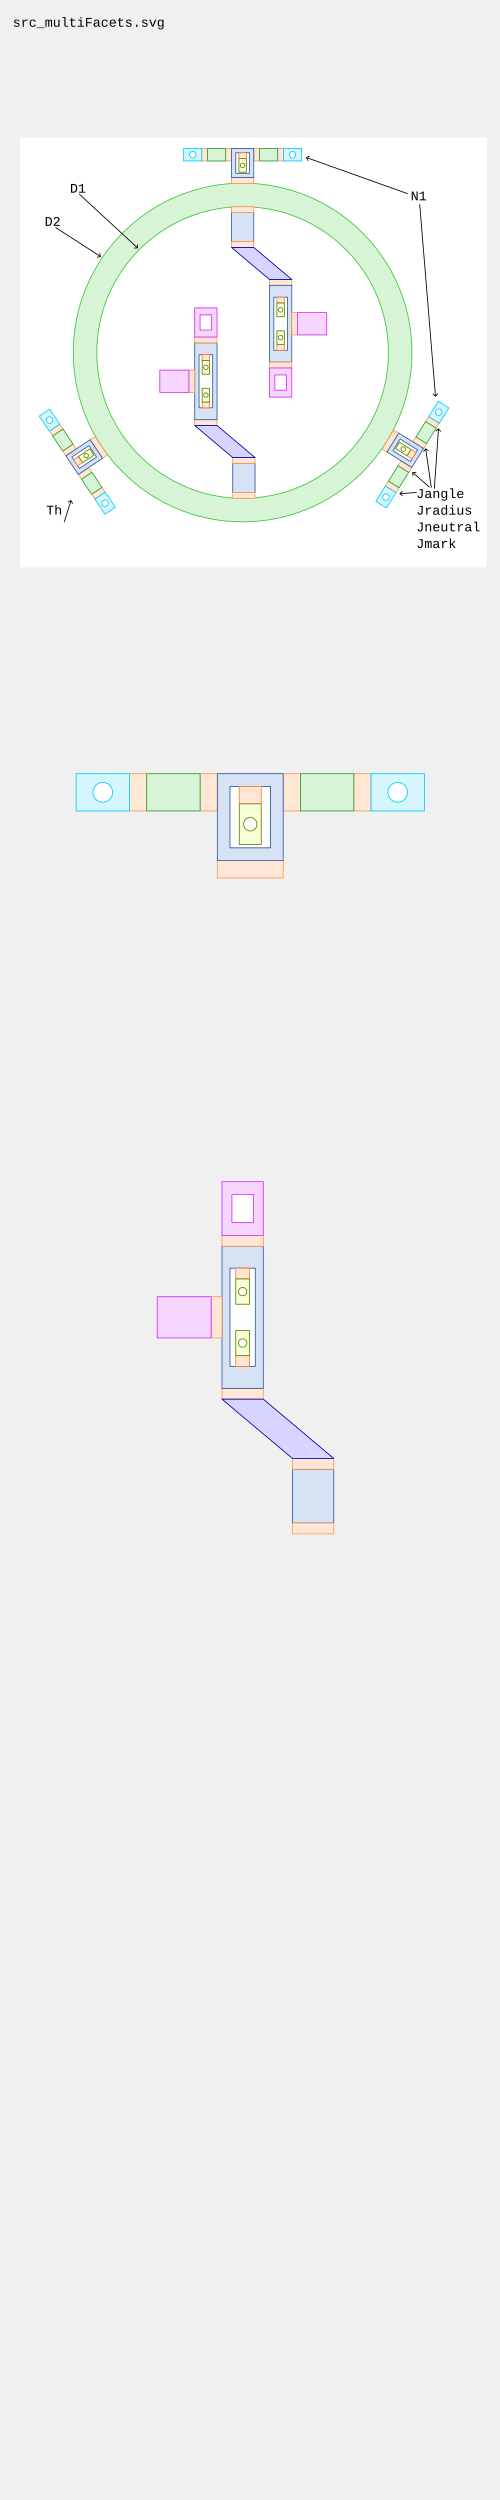
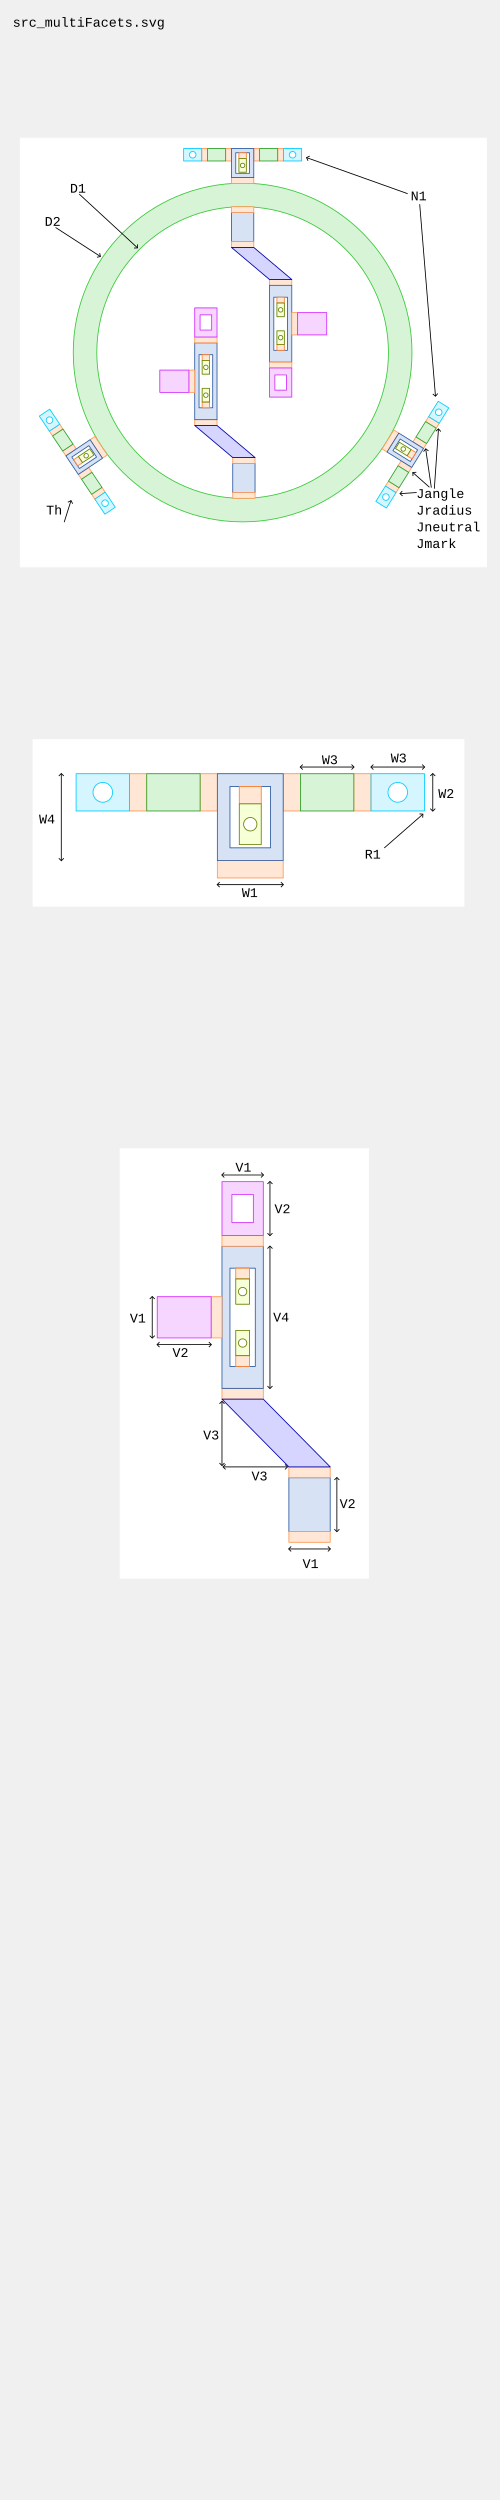
<svg xmlns="http://www.w3.org/2000/svg" width="600" height="3000" viewBox="0 0 158.75 793.75" version="1.1" id="svg1">
  <defs id="defs1">
+     <rect x="345.93" y="1565.921" width="49.054" height="37.269" id="rect36" />
+     <rect x="104.511" y="1892.005" width="64.869" height="56.76" id="rect35" />
+     <rect x="127.936" y="1849.66" width="70.274" height="51.354" id="rect34" />
+     <rect x="345.687" y="1908.222" width="86.772" height="62.166" id="rect33" />
+     <rect x="98.204" y="1127.995" width="100.006" height="73.878" id="rect24" />
+     <rect x="484.405" y="1210.883" width="67.88" height="50.453" id="rect23" />
+     <rect x="392.549" y="1219.893" width="54.984" height="45.048" id="rect22" />
+     <rect x="392.548" y="1120.788" width="72.494" height="63.968" id="rect21" />
+     <rect x="265.864" y="1165.836" width="104.428" height="67.572" id="rect20" />
+     <rect x="457.685" y="1054.117" width="58.29" height="61.265" id="rect19" />
    <rect x="156.316" y="653.643" width="63.067" height="42.795" id="rect13" />
    <rect x="499.579" y="583.368" width="87.393" height="100.907" id="rect9" />
    <rect x="492.822" y="226.14" width="39.192" height="49.553" id="rect7" />
    <rect x="44.597" y="258.124" width="41.444" height="41.894" id="rect6" />
    <marker style="overflow:visible" id="ArrowWide" refX="0" refY="0" orient="auto-start-reverse" markerWidth="1" markerHeight="1" viewBox="0 0 1 1" preserveAspectRatio="xMidYMid">
      <path style="fill:none;stroke:context-stroke;stroke-width:1;stroke-linecap:butt" d="M 3,-3 0,0 3,3" transform="rotate(180,0.125,0)" id="path6" />
    </marker>
    <rect x="72.185" y="220.608" width="46.268" height="45.051" id="rect5" />
    <rect x="15.29" y="17.838" width="305.794" height="72.626" id="rect1" />
+     <rect x="392.549" y="1219.893" width="54.984" height="45.048" id="rect22-7" />
+     <rect x="345.687" y="1908.222" width="86.772" height="62.166" id="rect33-6" />
+     <rect x="345.687" y="1908.222" width="86.772" height="62.166" id="rect33-6-8" />
+     <rect x="127.936" y="1849.66" width="70.274" height="51.354" id="rect34-7" />
+     <rect x="127.936" y="1849.66" width="70.274" height="51.354" id="rect34-73" />
+     <rect x="104.511" y="1892.005" width="64.869" height="56.76" id="rect35-9" />
  </defs>
  <g id="layer1">
+     <rect style="fill:#ffffff;stroke:#ffffff;stroke-width:0.265;stroke-linejoin:round;stroke-dasharray:none" id="rect38" width="136.829" height="52.92" x="10.489" y="234.802" />
+     <rect style="fill:#ffffff;stroke:#ffffff;stroke-width:0.265;stroke-linejoin:round;stroke-dasharray:none" id="rect37" width="78.903" height="136.352" x="38.14" y="364.718" />
    <rect style="fill:#ffffff;stroke:#ffffff;stroke-width:0.265;stroke-linejoin:round;stroke-dasharray:none" id="rect14" width="148.033" height="136.114" x="6.436" y="43.861" />
    <circle style="fill:#d7f4d7;stroke:#37c837;stroke-width:0.265;stroke-linejoin:round" id="path1" cx="77.031" cy="111.923" r="53.77" />
    <circle style="fill:#ffffff;stroke:#37c837;stroke-width:0.265;stroke-linejoin:round" id="path1-1" cx="77.031" cy="111.923" r="46.3" />
    <rect style="fill:#d7e3f4;stroke:#2c5aa0;stroke-width:0.265;stroke-linejoin:round" id="rect3-4-9" width="7.079" height="9.234" x="-80.571" y="-76.711" transform="scale(-1)" />
    <rect style="fill:#ffe6d5;stroke:#ff9955;stroke-width:0.265;stroke-linejoin:round" id="rect2-8-63" width="7.079" height="1.854" x="-80.571" y="-67.477" transform="scale(-1)" />
    <rect style="fill:#ffe6d5;stroke:#ff9955;stroke-width:0.265;stroke-linejoin:round" id="rect2-8-6-8" width="7.079" height="1.854" x="-80.571" y="-78.565" transform="scale(-1)" />
    <rect style="fill:#ffe6d5;stroke:#ff9955;stroke-width:0.265;stroke-linejoin:round" id="rect2-8-6-5-5" width="7.079" height="1.854" x="-92.641" y="-90.598" transform="scale(-1)" />
    <path style="fill:#d5d5ff;stroke:#0000aa;stroke-width:0.265;stroke-linejoin:round" d="M 92.641,88.743 80.571,78.565 h -7.079 l 12.07,10.178 z" id="path4-6" />
    <rect style="fill:#d7e3f4;stroke:#2c5aa0;stroke-width:0.265;stroke-linejoin:round" id="rect3-4-7-1" width="7.079" height="24.39" x="-92.641" y="-114.988" transform="scale(-1)" />
    <rect style="fill:#ffe6d5;stroke:#ff9955;stroke-width:0.265;stroke-linejoin:round" id="rect2-8-6-5-7-1" width="7.079" height="1.854" x="-92.641" y="-116.842" transform="scale(-1)" />
    <rect style="fill:#f6d5ff;stroke:#d42aff;stroke-width:0.265;stroke-linejoin:round" id="rect3-4-1-5" width="7.079" height="9.234" x="-92.641" y="116.842" transform="scale(-1,1)" />
    <rect style="fill:#ffffff;stroke:#2c5aa0;stroke-width:0.265;stroke-linejoin:round" id="rect3-4-7-5-9" width="4.338" height="16.868" x="-91.27" y="-111.227" transform="scale(-1)" />
    <rect style="fill:#ffe6d5;stroke:#ff9955;stroke-width:0.265;stroke-linejoin:round" id="rect2-8-6-5-7-0-8" width="7.079" height="1.854" x="-106.332" y="-94.495" transform="matrix(0,-1,-1,0,0,0)" />
    <rect style="fill:#f6d5ff;stroke:#d42aff;stroke-width:0.265;stroke-linejoin:round" id="rect3-4-1-9-4" width="7.079" height="9.234" x="-106.332" y="-103.729" transform="matrix(0,-1,-1,0,0,0)" />
    <rect style="fill:#ffe6d5;stroke:#ff7f2a;stroke-width:0.265;stroke-linejoin:round" id="rect2-5-9-11-8" width="2.36" height="1.854" x="87.921" y="109.373" />
    <rect style="fill:#f6ffd5;stroke:#668000;stroke-width:0.265;stroke-linejoin:round" id="rect2-5-9-9-59-1" width="2.36" height="4.335" x="87.921" y="105.038" />
    <circle style="fill:#ffffff;stroke:#668000;stroke-width:0.265;stroke-linejoin:round" id="path3-1-7-0" cx="-89.101" cy="-107.205" r="0.716" transform="scale(-1)" />
    <rect style="fill:#ffe6d5;stroke:#ff7f2a;stroke-width:0.265;stroke-linejoin:round" id="rect2-5-9-11-1-3" width="2.36" height="1.854" x="87.921" y="-96.213" transform="scale(1,-1)" />
    <rect style="fill:#f6ffd5;stroke:#668000;stroke-width:0.265;stroke-linejoin:round" id="rect2-5-9-9-59-2-0" width="2.36" height="4.335" x="87.921" y="-100.547" transform="scale(1,-1)" />
    <circle style="fill:#ffffff;stroke:#668000;stroke-width:0.265;stroke-linejoin:round" id="path3-1-7-9-4" cx="-89.101" cy="98.38" r="0.716" transform="scale(-1,1)" />
    <rect style="fill:#ffffff;stroke:#d42aff;stroke-width:0.265;stroke-linejoin:round" id="rect3-4-1-8-4" width="3.676" height="4.832" x="-90.939" y="119.043" transform="scale(-1,1)" />
    <rect style="fill:#ffe6d5;stroke:#ff9955;stroke-width:0.265;stroke-linejoin:round" id="rect2-5-2-1" width="3.961" height="1.854" x="-51.109" y="80.571" transform="rotate(-90)" />
    <rect style="fill:#ffe6d5;stroke:#ff9955;stroke-width:0.265;stroke-linejoin:round" id="rect2" width="7.079" height="1.854" x="73.491" y="56.383" />
    <rect style="fill:#ffe6d5;stroke:#ff9955;stroke-width:0.265;stroke-linejoin:round" id="rect2-5" width="3.961" height="1.854" x="-51.109" y="71.637" transform="rotate(-90)" />
    <rect style="fill:#d7e3f4;stroke:#2c5aa0;stroke-width:0.265;stroke-linejoin:round" id="rect3" width="7.079" height="9.234" x="73.491" y="47.148" />
    <rect style="fill:#d7e3f4;stroke:#2c5aa0;stroke-width:0.265;stroke-linejoin:round" id="rect3-4" width="7.079" height="9.234" x="73.895" y="147.128" />
    <rect style="fill:#ffffff;stroke:#2c5aa0;stroke-width:0.265;stroke-linejoin:round" id="rect4" width="4.366" height="6.532" x="74.848" y="48.5" />
    <text xml:space="preserve" transform="scale(0.2645833)" id="text1" style="font-size:16px;line-height:normal;font-family:'Liberation Mono';-inkscape-font-specification:'Liberation Mono';text-decoration-color:#000000;white-space:pre;shape-inside:url(#rect1);display:inline;fill:#000000;stroke-width:1;-inkscape-stroke:none;stop-color:#000000">
-       <tspan x="15.289" y="32.074" id="tspan1">src_multiFacets.svg</tspan>
+       <tspan x="15.289" y="32.074" id="tspan10">src_multiFacets.svg</tspan>
    </text>
    <rect style="fill:#ffe6d5;stroke:#ff9955;stroke-width:0.265;stroke-linejoin:round" id="rect2-5-2" width="3.961" height="1.854" x="-51.109" y="64.043" transform="rotate(-90)" />
    <rect style="fill:#d7f4d7;stroke:#2ca02c;stroke-width:0.265;stroke-linejoin:round" id="rect2-5-2-7" width="3.961" height="5.741" x="-51.109" y="65.897" transform="rotate(-90)" />
    <rect style="fill:#d5f6ff;stroke:#00ccff;stroke-width:0.265;stroke-linejoin:round" id="rect2-5-2-7-6" width="3.961" height="5.741" x="-51.109" y="58.302" transform="rotate(-90)" />
    <rect style="fill:#ffe6d5;stroke:#ff9955;stroke-width:0.265;stroke-linejoin:round" id="rect2-5-6" width="3.961" height="1.854" x="-51.109" y="88.166" transform="rotate(-90)" />
    <rect style="fill:#d7f4d7;stroke:#2ca02c;stroke-width:0.265;stroke-linejoin:round" id="rect2-5-2-7-8" width="3.961" height="5.741" x="-51.109" y="82.425" transform="rotate(-90)" />
    <rect style="fill:#d5f6ff;stroke:#00ccff;stroke-width:0.265;stroke-linejoin:round" id="rect2-5-2-7-6-7" width="3.961" height="5.741" x="-51.109" y="90.02" transform="rotate(-90)" />
    <circle style="fill:#ffffff;stroke:#00ccff;stroke-width:0.265;stroke-linejoin:round" id="path3" cx="92.89" cy="49.129" r="1.053" />
    <circle style="fill:#ffffff;stroke:#00ccff;stroke-width:0.265;stroke-linejoin:round" id="path3-2" cx="61.172" cy="49.129" r="1.053" />
    <rect style="fill:#ffe6d5;stroke:#ff7f2a;stroke-width:0.265;stroke-linejoin:round" id="rect2-5-9" width="2.36" height="1.854" x="-78.211" y="-50.354" transform="scale(-1)" />
    <rect style="fill:#f6ffd5;stroke:#668000;stroke-width:0.265;stroke-linejoin:round" id="rect2-5-9-9" width="2.36" height="4.335" x="-78.211" y="-54.688" transform="scale(-1)" />
    <circle style="fill:#ffffff;stroke:#668000;stroke-width:0.265;stroke-linejoin:round" id="path3-1" cx="77.031" cy="52.521" r="0.716" />
    <rect style="fill:#ffe6d5;stroke:#ff9955;stroke-width:0.265;stroke-linejoin:round" id="rect2-5-2-1-8" width="3.961" height="1.854" x="185.451" y="56.886" transform="rotate(31.90927)" />
    <rect style="fill:#ffe6d5;stroke:#ff9955;stroke-width:0.265;stroke-linejoin:round" id="rect2-4" width="7.079" height="1.854" x="49.806" y="-180.178" transform="rotate(121.9093)" />
    <rect style="fill:#ffe6d5;stroke:#ff9955;stroke-width:0.265;stroke-linejoin:round" id="rect2-5-5" width="3.961" height="1.854" x="185.451" y="47.952" transform="rotate(31.90927)" />
    <rect style="fill:#d7e3f4;stroke:#2c5aa0;stroke-width:0.265;stroke-linejoin:round" id="rect3-0" width="7.079" height="9.234" x="49.806" y="-189.412" transform="rotate(121.9093)" />
    <rect style="fill:#ffffff;stroke:#2c5aa0;stroke-width:0.265;stroke-linejoin:round" id="rect4-3" width="4.366" height="6.532" x="51.163" y="-188.061" transform="rotate(121.9093)" />
    <rect style="fill:#ffe6d5;stroke:#ff9955;stroke-width:0.265;stroke-linejoin:round" id="rect2-5-2-6" width="3.961" height="1.854" x="185.451" y="40.357" transform="rotate(31.90927)" />
    <rect style="fill:#d7f4d7;stroke:#2ca02c;stroke-width:0.265;stroke-linejoin:round" id="rect2-5-2-7-1" width="3.961" height="5.741" x="185.451" y="42.211" transform="rotate(31.90927)" />
    <rect style="fill:#d5f6ff;stroke:#00ccff;stroke-width:0.265;stroke-linejoin:round" id="rect2-5-2-7-6-0" width="3.961" height="5.741" x="185.451" y="34.617" transform="rotate(31.90927)" />
    <rect style="fill:#ffe6d5;stroke:#ff9955;stroke-width:0.265;stroke-linejoin:round" id="rect2-5-6-6" width="3.961" height="1.854" x="185.451" y="64.481" transform="rotate(31.90927)" />
    <rect style="fill:#d7f4d7;stroke:#2ca02c;stroke-width:0.265;stroke-linejoin:round" id="rect2-5-2-7-8-3" width="3.961" height="5.741" x="185.451" y="58.74" transform="rotate(31.90927)" />
    <rect style="fill:#d5f6ff;stroke:#00ccff;stroke-width:0.265;stroke-linejoin:round" id="rect2-5-2-7-6-7-2" width="3.961" height="5.741" x="185.451" y="66.335" transform="rotate(31.90927)" />
    <circle style="fill:#ffffff;stroke:#00ccff;stroke-width:0.265;stroke-linejoin:round" id="path3-0" cx="69.205" cy="-187.432" r="1.053" transform="rotate(121.9093)" />
    <circle style="fill:#ffffff;stroke:#00ccff;stroke-width:0.265;stroke-linejoin:round" id="path3-2-6" cx="37.487" cy="-187.432" r="1.053" transform="rotate(121.9093)" />
    <rect style="fill:#ffe6d5;stroke:#ff7f2a;stroke-width:0.265;stroke-linejoin:round" id="rect2-5-9-1" width="2.36" height="1.854" x="-54.526" y="186.207" transform="rotate(-58.09073)" />
    <rect style="fill:#f6ffd5;stroke:#668000;stroke-width:0.265;stroke-linejoin:round" id="rect2-5-9-9-5" width="2.36" height="4.335" x="-54.526" y="181.872" transform="rotate(-58.09073)" />
    <circle style="fill:#ffffff;stroke:#668000;stroke-width:0.265;stroke-linejoin:round" id="path3-1-5" cx="53.346" cy="-184.039" r="0.716" transform="rotate(121.9093)" />
    <rect style="fill:#ffe6d5;stroke:#ff9955;stroke-width:0.265;stroke-linejoin:round" id="rect2-5-2-1-8-5" width="3.961" height="1.854" x="59.099" y="139.031" transform="matrix(-0.8312777,0.5558574,0.5558574,0.8312777,0,0)" />
    <rect style="fill:#ffe6d5;stroke:#ff9955;stroke-width:0.265;stroke-linejoin:round" id="rect2-4-6" width="7.079" height="1.854" x="131.952" y="-53.825" transform="matrix(0.5558574,0.8312777,0.8312777,-0.5558574,0,0)" />
    <rect style="fill:#ffe6d5;stroke:#ff9955;stroke-width:0.265;stroke-linejoin:round" id="rect2-5-5-9" width="3.961" height="1.854" x="59.099" y="130.098" transform="matrix(-0.8312777,0.5558574,0.5558574,0.8312777,0,0)" />
    <rect style="fill:#d7e3f4;stroke:#2c5aa0;stroke-width:0.265;stroke-linejoin:round" id="rect3-0-3" width="7.079" height="9.234" x="131.952" y="-63.06" transform="matrix(0.5558574,0.8312777,0.8312777,-0.5558574,0,0)" />
    <rect style="fill:#ffffff;stroke:#2c5aa0;stroke-width:0.265;stroke-linejoin:round" id="rect4-3-7" width="4.366" height="6.532" x="133.308" y="-61.709" transform="matrix(0.5558574,0.8312777,0.8312777,-0.5558574,0,0)" />
    <rect style="fill:#ffe6d5;stroke:#ff9955;stroke-width:0.265;stroke-linejoin:round" id="rect2-5-2-6-4" width="3.961" height="1.854" x="59.099" y="122.503" transform="matrix(-0.8312777,0.5558574,0.5558574,0.8312777,0,0)" />
    <rect style="fill:#d7f4d7;stroke:#2ca02c;stroke-width:0.265;stroke-linejoin:round" id="rect2-5-2-7-1-5" width="3.961" height="5.741" x="59.099" y="124.357" transform="matrix(-0.8312777,0.5558574,0.5558574,0.8312777,0,0)" />
    <rect style="fill:#d5f6ff;stroke:#00ccff;stroke-width:0.265;stroke-linejoin:round" id="rect2-5-2-7-6-0-2" width="3.961" height="5.741" x="59.099" y="116.762" transform="matrix(-0.8312777,0.5558574,0.5558574,0.8312777,0,0)" />
    <rect style="fill:#ffe6d5;stroke:#ff9955;stroke-width:0.265;stroke-linejoin:round" id="rect2-5-6-6-5" width="3.961" height="1.854" x="59.099" y="146.626" transform="matrix(-0.8312777,0.5558574,0.5558574,0.8312777,0,0)" />
    <rect style="fill:#d7f4d7;stroke:#2ca02c;stroke-width:0.265;stroke-linejoin:round" id="rect2-5-2-7-8-3-4" width="3.961" height="5.741" x="59.099" y="140.885" transform="matrix(-0.8312777,0.5558574,0.5558574,0.8312777,0,0)" />
    <rect style="fill:#d5f6ff;stroke:#00ccff;stroke-width:0.265;stroke-linejoin:round" id="rect2-5-2-7-6-7-2-7" width="3.961" height="5.741" x="59.099" y="148.48" transform="matrix(-0.8312777,0.5558574,0.5558574,0.8312777,0,0)" />
    <circle style="fill:#ffffff;stroke:#00ccff;stroke-width:0.265;stroke-linejoin:round" id="path3-0-4" cx="151.35" cy="-61.079" r="1.053" transform="matrix(0.5558574,0.8312777,0.8312777,-0.5558574,0,0)" />
    <circle style="fill:#ffffff;stroke:#00ccff;stroke-width:0.265;stroke-linejoin:round" id="path3-2-6-4" cx="119.632" cy="-61.079" r="1.053" transform="matrix(0.5558574,0.8312777,0.8312777,-0.5558574,0,0)" />
    <rect style="fill:#ffe6d5;stroke:#ff7f2a;stroke-width:0.265;stroke-linejoin:round" id="rect2-5-9-1-3" width="2.36" height="1.854" x="-136.671" y="59.854" transform="matrix(-0.5558574,-0.8312777,-0.8312777,0.5558574,0,0)" />
    <rect style="fill:#f6ffd5;stroke:#668000;stroke-width:0.265;stroke-linejoin:round" id="rect2-5-9-9-5-0" width="2.36" height="4.335" x="-136.671" y="55.52" transform="matrix(-0.5558574,-0.8312777,-0.8312777,0.5558574,0,0)" />
    <circle style="fill:#ffffff;stroke:#668000;stroke-width:0.265;stroke-linejoin:round" id="path3-1-5-7" cx="135.491" cy="-57.687" r="0.716" transform="matrix(0.5558574,0.8312777,0.8312777,-0.5558574,0,0)" />
    <rect style="fill:#ffe6d5;stroke:#ff9955;stroke-width:0.265;stroke-linejoin:round" id="rect2-8" width="7.079" height="1.854" x="73.895" y="156.363" />
    <rect style="fill:#ffe6d5;stroke:#ff9955;stroke-width:0.265;stroke-linejoin:round" id="rect2-8-6" width="7.079" height="1.854" x="73.895" y="145.274" />
    <rect style="fill:#ffe6d5;stroke:#ff9955;stroke-width:0.265;stroke-linejoin:round" id="rect2-8-6-5" width="7.079" height="1.854" x="61.825" y="133.242" />
    <path style="fill:#d5d5ff;stroke:#0000aa;stroke-width:0.265;stroke-linejoin:round" d="m 61.825,135.096 12.07,10.178 h 7.079 L 68.904,135.096 Z" id="path4" />
    <rect style="fill:#d7e3f4;stroke:#2c5aa0;stroke-width:0.265;stroke-linejoin:round" id="rect3-4-7" width="7.079" height="24.39" x="61.825" y="108.852" />
    <rect style="fill:#ffe6d5;stroke:#ff9955;stroke-width:0.265;stroke-linejoin:round" id="rect2-8-6-5-7" width="7.079" height="1.854" x="61.825" y="106.997" />
    <rect style="fill:#f6d5ff;stroke:#d42aff;stroke-width:0.265;stroke-linejoin:round" id="rect3-4-1" width="7.079" height="9.234" x="61.825" y="-106.997" transform="scale(1,-1)" />
    <rect style="fill:#ffffff;stroke:#2c5aa0;stroke-width:0.265;stroke-linejoin:round" id="rect3-4-7-5" width="4.338" height="16.868" x="63.195" y="112.613" />
    <rect style="fill:#ffe6d5;stroke:#ff9955;stroke-width:0.265;stroke-linejoin:round" id="rect2-8-6-5-7-0" width="7.079" height="1.854" x="117.507" y="59.97" transform="matrix(0,1,1,0,0,0)" />
    <rect style="fill:#f6d5ff;stroke:#d42aff;stroke-width:0.265;stroke-linejoin:round" id="rect3-4-1-9" width="7.079" height="9.234" x="117.507" y="50.736" transform="matrix(0,1,1,0,0,0)" />
    <rect style="fill:#ffe6d5;stroke:#ff7f2a;stroke-width:0.265;stroke-linejoin:round" id="rect2-5-9-11" width="2.36" height="1.854" x="-66.544" y="-114.467" transform="scale(-1)" />
    <rect style="fill:#f6ffd5;stroke:#668000;stroke-width:0.265;stroke-linejoin:round" id="rect2-5-9-9-59" width="2.36" height="4.335" x="-66.544" y="-118.801" transform="scale(-1)" />
    <circle style="fill:#ffffff;stroke:#668000;stroke-width:0.265;stroke-linejoin:round" id="path3-1-7" cx="65.364" cy="116.634" r="0.716" />
    <rect style="fill:#ffe6d5;stroke:#ff7f2a;stroke-width:0.265;stroke-linejoin:round" id="rect2-5-9-11-1" width="2.36" height="1.854" x="-66.544" y="127.626" transform="scale(-1,1)" />
    <rect style="fill:#f6ffd5;stroke:#668000;stroke-width:0.265;stroke-linejoin:round" id="rect2-5-9-9-59-2" width="2.36" height="4.335" x="-66.544" y="123.292" transform="scale(-1,1)" />
    <circle style="fill:#ffffff;stroke:#668000;stroke-width:0.265;stroke-linejoin:round" id="path3-1-7-9" cx="65.364" cy="-125.459" r="0.716" transform="scale(1,-1)" />
    <rect style="fill:#ffffff;stroke:#d42aff;stroke-width:0.265;stroke-linejoin:round" id="rect3-4-1-8" width="3.676" height="4.832" x="63.526" y="-104.796" transform="scale(1,-1)" />
    <rect style="fill:#ffe6d5;stroke:#ff9955;stroke-width:0.265;stroke-linejoin:round" id="rect2-5-2-1-6" width="11.824" height="5.474" x="-257.478" y="89.913" transform="rotate(-90)" />
    <rect style="fill:#ffe6d5;stroke:#ff9955;stroke-width:0.265;stroke-linejoin:round" id="rect2-3" width="20.902" height="5.535" x="69.011" y="273.219" />
    <rect style="fill:#ffe6d5;stroke:#ff9955;stroke-width:0.265;stroke-linejoin:round" id="rect2-5-1" width="11.824" height="5.474" x="-257.478" y="63.537" transform="rotate(-90)" />
    <rect style="fill:#d7e3f4;stroke:#2c5aa0;stroke-width:0.265;stroke-linejoin:round" id="rect3-7" width="20.902" height="27.565" x="69.011" y="245.654" />
    <rect style="fill:#ffffff;stroke:#2c5aa0;stroke-width:0.265;stroke-linejoin:round" id="rect4-5" width="12.892" height="19.497" x="73.016" y="249.688" />
    <rect style="fill:#ffe6d5;stroke:#ff9955;stroke-width:0.265;stroke-linejoin:round" id="rect2-5-2-9" width="11.824" height="5.474" x="-257.478" y="41.113" transform="rotate(-90)" />
    <rect style="fill:#d7f4d7;stroke:#2ca02c;stroke-width:0.265;stroke-linejoin:round" id="rect2-5-2-7-62" width="11.824" height="16.949" x="-257.478" y="46.587" transform="rotate(-90)" />
    <rect style="fill:#d5f6ff;stroke:#00ccff;stroke-width:0.265;stroke-linejoin:round" id="rect2-5-2-7-6-1" width="11.824" height="16.949" x="-257.478" y="24.164" transform="rotate(-90)" />
    <rect style="fill:#ffe6d5;stroke:#ff9955;stroke-width:0.265;stroke-linejoin:round" id="rect2-5-6-7" width="11.824" height="5.474" x="-257.478" y="112.336" transform="rotate(-90)" />
    <rect style="fill:#d7f4d7;stroke:#2ca02c;stroke-width:0.265;stroke-linejoin:round" id="rect2-5-2-7-8-8" width="11.824" height="16.949" x="-257.478" y="95.387" transform="rotate(-90)" />
    <rect style="fill:#d5f6ff;stroke:#00ccff;stroke-width:0.265;stroke-linejoin:round" id="rect2-5-2-7-6-7-5" width="11.824" height="16.949" x="-257.478" y="117.811" transform="rotate(-90)" />
    <ellipse style="fill:#ffffff;stroke:#00ccff;stroke-width:0.265;stroke-linejoin:round" id="path3-7" cx="126.285" cy="251.566" rx="3.11" ry="3.145" />
    <ellipse style="fill:#ffffff;stroke:#00ccff;stroke-width:0.265;stroke-linejoin:round" id="path3-2-4" cx="32.639" cy="251.566" rx="3.11" ry="3.145" />
    <rect style="fill:#ffe6d5;stroke:#ff7f2a;stroke-width:0.265;stroke-linejoin:round" id="rect2-5-9-18" width="6.967" height="5.535" x="-82.946" y="-255.223" transform="scale(-1)" />
    <rect style="fill:#f6ffd5;stroke:#668000;stroke-width:0.265;stroke-linejoin:round" id="rect2-5-9-9-597" width="6.967" height="12.939" x="-82.946" y="-268.162" transform="scale(-1)" />
    <ellipse style="fill:#ffffff;stroke:#668000;stroke-width:0.265;stroke-linejoin:round" id="path3-1-53" cx="79.462" cy="261.692" rx="2.115" ry="2.138" />
-     <rect style="fill:#d7e3f4;stroke:#2c5aa0;stroke-width:0.265;stroke-linejoin:round" id="rect3-4-18" width="13.121" height="17.081" x="92.846" y="466.489" />
-     <rect style="fill:#ffe6d5;stroke:#ff9955;stroke-width:0.265;stroke-linejoin:round" id="rect2-8-9" width="13.121" height="3.43" x="92.846" y="483.57" />
-     <rect style="fill:#ffe6d5;stroke:#ff9955;stroke-width:0.265;stroke-linejoin:round" id="rect2-8-6-6" width="13.121" height="3.43" x="92.846" y="463.059" />
+     <rect style="fill:#d7e3f4;stroke:#2c5aa0;stroke-width:0.265;stroke-linejoin:round" id="rect3-4-18" width="13.121" height="17.081" x="91.716" y="469.166" />
+     <rect style="fill:#ffe6d5;stroke:#ff9955;stroke-width:0.265;stroke-linejoin:round" id="rect2-8-9" width="13.121" height="3.43" x="91.716" y="486.247" />
+     <rect style="fill:#ffe6d5;stroke:#ff9955;stroke-width:0.265;stroke-linejoin:round" id="rect2-8-6-6" width="13.121" height="3.43" x="91.716" y="465.736" />
    <rect style="fill:#ffe6d5;stroke:#ff9955;stroke-width:0.265;stroke-linejoin:round" id="rect2-8-6-5-4" width="13.121" height="3.43" x="70.476" y="440.802" />
-     <path style="fill:#d5d5ff;stroke:#0000aa;stroke-width:0.265;stroke-linejoin:round" d="m 70.476,444.232 22.371,18.827 H 105.967 L 83.597,444.232 Z" id="path4-3" />
+     <path style="fill:#d5d5ff;stroke:#0000aa;stroke-width:0.265;stroke-linejoin:round" d="m 70.476,444.232 21.241,21.504 H 104.837 L 83.597,444.232 Z" id="path4-3" />
    <rect style="fill:#d7e3f4;stroke:#2c5aa0;stroke-width:0.265;stroke-linejoin:round" id="rect3-4-7-3" width="13.121" height="45.115" x="70.476" y="395.687" />
    <rect style="fill:#ffe6d5;stroke:#ff9955;stroke-width:0.265;stroke-linejoin:round" id="rect2-8-6-5-7-3" width="13.121" height="3.43" x="70.476" y="392.258" />
    <rect style="fill:#f6d5ff;stroke:#d42aff;stroke-width:0.265;stroke-linejoin:round" id="rect3-4-1-86" width="13.121" height="17.081" x="70.476" y="-392.258" transform="scale(1,-1)" />
    <rect style="fill:#ffffff;stroke:#2c5aa0;stroke-width:0.265;stroke-linejoin:round" id="rect3-4-7-5-0" width="8.04" height="31.201" x="73.016" y="402.644" />
    <rect style="fill:#ffe6d5;stroke:#ff9955;stroke-width:0.265;stroke-linejoin:round" id="rect2-8-6-5-7-0-4" width="13.095" height="3.437" x="411.697" y="67.039" transform="matrix(0,1,1,0,0,0)" />
    <rect style="fill:#f6d5ff;stroke:#d42aff;stroke-width:0.265;stroke-linejoin:round" id="rect3-4-1-9-8" width="13.095" height="17.115" x="411.697" y="49.924" transform="matrix(0,1,1,0,0,0)" />
    <rect style="fill:#ffe6d5;stroke:#ff7f2a;stroke-width:0.265;stroke-linejoin:round" id="rect2-5-9-11-88" width="4.374" height="3.43" x="-79.223" y="-406.074" transform="scale(-1)" />
    <rect style="fill:#f6ffd5;stroke:#668000;stroke-width:0.265;stroke-linejoin:round" id="rect2-5-9-9-59-9" width="4.374" height="8.018" x="-79.223" y="-414.092" transform="scale(-1)" />
    <ellipse style="fill:#ffffff;stroke:#668000;stroke-width:0.265;stroke-linejoin:round" id="path3-1-7-7" cx="77.036" cy="410.083" rx="1.328" ry="1.325" />
    <rect style="fill:#ffe6d5;stroke:#ff7f2a;stroke-width:0.265;stroke-linejoin:round" id="rect2-5-9-11-1-7" width="4.374" height="3.43" x="-79.223" y="430.416" transform="scale(-1,1)" />
    <rect style="fill:#f6ffd5;stroke:#668000;stroke-width:0.265;stroke-linejoin:round" id="rect2-5-9-9-59-2-6" width="4.374" height="8.018" x="-79.223" y="422.398" transform="scale(-1,1)" />
    <ellipse style="fill:#ffffff;stroke:#668000;stroke-width:0.265;stroke-linejoin:round" id="path3-1-7-9-43" cx="77.036" cy="-426.407" transform="scale(1,-1)" rx="1.328" ry="1.325" />
    <rect style="fill:#ffffff;stroke:#d42aff;stroke-width:0.265;stroke-linejoin:round" id="rect3-4-1-8-0" width="6.813" height="8.938" x="73.63" y="-388.186" transform="scale(1,-1)" />
    <text xml:space="preserve" transform="matrix(0.2645833,0,0,0.2645833,3.098909,-0.9535106)" id="text5" style="font-size:16px;line-height:normal;font-family:'Liberation Mono';-inkscape-font-specification:'Liberation Mono';text-decoration-color:#000000;white-space:pre;shape-inside:url(#rect5);fill:#000000;stroke-width:1;-inkscape-stroke:none;stop-color:#000000">
-       <tspan x="72.186" y="234.844" id="tspan2">D1</tspan>
+       <tspan x="72.186" y="234.844" id="tspan11">D1</tspan>
    </text>
    <path style="fill:#000000;stroke:#000000;stroke-width:0.265;stroke-linejoin:round;stroke-dasharray:none;marker-end:url(#ArrowWide)" d="M 25.149,61.621 43.623,78.665" id="path5" />
    <text xml:space="preserve" transform="matrix(0.2645833,0,0,0.2645833,2.383777,-0.3575665)" id="text6" style="font-size:16px;line-height:normal;font-family:'Liberation Mono';-inkscape-font-specification:'Liberation Mono';text-decoration-color:#000000;white-space:pre;shape-inside:url(#rect6);fill:#000000;stroke-width:1;-inkscape-stroke:none;stop-color:#000000">
-       <tspan x="44.598" y="272.359" id="tspan3">D2</tspan>
+       <tspan x="44.598" y="272.359" id="tspan12">D2</tspan>
    </text>
    <path style="fill:#000000;stroke:#000000;stroke-width:0.265;stroke-linejoin:round;stroke-dasharray:none;marker-end:url(#ArrowWide)" d="m 17.64,72.228 14.183,9.178" id="path7" />
    <text xml:space="preserve" transform="scale(0.2645833)" id="text7" style="font-size:16px;line-height:normal;font-family:'Liberation Mono';-inkscape-font-specification:'Liberation Mono';text-decoration-color:#000000;white-space:pre;shape-inside:url(#rect7);fill:#000000;stroke-width:1;-inkscape-stroke:none;stop-color:#000000">
-       <tspan x="492.822" y="240.377" id="tspan4">N1</tspan>
+       <tspan x="492.822" y="240.377" id="tspan13">N1</tspan>
    </text>
    <path style="fill:#000000;stroke:#000000;stroke-width:0.265;stroke-linejoin:round;stroke-dasharray:none;marker-start:url(#ArrowWide)" d="m 97.377,50.059 32.062,11.442" id="path8" />
    <path style="fill:#000000;stroke:#000000;stroke-width:0.265;stroke-linejoin:round;stroke-dasharray:none;marker-end:url(#ArrowWide)" d="m 133.253,64.839 5.006,60.905" id="path9" />
    <text xml:space="preserve" transform="scale(0.2645833)" id="text9" style="font-size:16px;line-height:normal;font-family:'Liberation Mono';-inkscape-font-specification:'Liberation Mono';text-decoration-color:#000000;white-space:pre;shape-inside:url(#rect9);fill:#000000;stroke-width:1;-inkscape-stroke:none;stop-color:#000000">
-       <tspan x="499.58" y="597.606" id="tspan5">Jangle
+       <tspan x="499.58" y="597.606" id="tspan14">Jangle
</tspan>
-       <tspan x="499.58" y="617.606" id="tspan6">Jradius
+       <tspan x="499.58" y="617.606" id="tspan15">Jradius
</tspan>
-       <tspan x="499.58" y="637.606" id="tspan7">Jneutral
+       <tspan x="499.58" y="637.606" id="tspan16">Jneutral
</tspan>
-       <tspan x="499.58" y="657.606" id="tspan8">Jmark</tspan>
+       <tspan x="499.58" y="657.606" id="tspan17">Jmark</tspan>
    </text>
    <path style="fill:#000000;stroke:#000000;stroke-width:0.265;stroke-linejoin:round;stroke-dasharray:none;marker-start:url(#ArrowWide)" d="m 127.055,156.733 5.244,-0.358" id="path10" />
    <path style="fill:#000000;stroke:#000000;stroke-width:0.265;stroke-linejoin:round;stroke-dasharray:none;marker-start:url(#ArrowWide)" d="m 131.108,150.059 5.244,4.648" id="path11" />
    <path style="fill:#000000;stroke:#000000;stroke-width:0.265;stroke-linejoin:round;stroke-dasharray:none;marker-start:url(#ArrowWide)" d="m 135.16,142.55 1.788,12.276" id="path12" />
    <path style="fill:#000000;stroke:#000000;stroke-width:0.265;stroke-linejoin:round;stroke-dasharray:none;marker-start:url(#ArrowWide)" d="m 139.213,136.233 -1.311,18.939" id="path13" />
    <text xml:space="preserve" transform="matrix(0.2645833,0,0,0.2645833,-26.6983,-13.34915)" id="text13" style="font-size:16px;line-height:normal;font-family:'Liberation Mono';-inkscape-font-specification:'Liberation Mono';text-decoration-color:#000000;white-space:pre;shape-inside:url(#rect13);fill:#000000;stroke-width:1;-inkscape-stroke:none;stop-color:#000000">
-       <tspan x="156.316" y="667.879" id="tspan9">Th</tspan>
+       <tspan x="156.316" y="667.879" id="tspan18">Th</tspan>
    </text>
    <path style="fill:#000000;stroke:#000000;stroke-width:0.265;stroke-linejoin:round;stroke-dasharray:none;marker-end:url(#ArrowWide)" d="m 20.381,165.792 2.145,-6.794" id="path14" />
+     <path style="fill:#ffffff;stroke:#000000;stroke-width:0.265;stroke-linejoin:round;stroke-dasharray:none;marker-start:url(#ArrowWide);marker-end:url(#ArrowWide)" d="M 69.011,280.871 H 89.913" id="path2" />
+     <path style="fill:#ffffff;stroke:#000000;stroke-width:0.265;stroke-linejoin:round;stroke-dasharray:none;marker-start:url(#ArrowWide);marker-end:url(#ArrowWide)" d="m 137.406,245.654 v 11.824" id="path15" />
+     <path style="fill:#ffffff;stroke:#000000;stroke-width:0.265;stroke-linejoin:round;stroke-dasharray:none;marker-start:url(#ArrowWide);marker-end:url(#ArrowWide)" d="m 117.811,243.537 h 16.949" id="path16" />
+     <path style="fill:#ffffff;stroke:#000000;stroke-width:0.265;stroke-linejoin:round;stroke-dasharray:none;marker-start:url(#ArrowWide);marker-end:url(#ArrowWide)" d="m 19.463,245.654 -1.4e-4,27.565" id="path17" />
+     <path style="fill:#ffffff;stroke:#000000;stroke-width:0.265;stroke-linejoin:round;stroke-dasharray:none;marker-start:url(#ArrowWide);marker-end:url(#ArrowWide)" d="M 95.387,243.537 H 112.336" id="path18" />
+     <path style="fill:#ffffff;stroke:#000000;stroke-width:0.265;stroke-linejoin:round;stroke-dasharray:none;marker-start:url(#ArrowWide)" d="m 134.231,258.537 -12.234,10.697" id="path19" />
+     <text xml:space="preserve" transform="matrix(0.2645833,0,0,0.2645833,-5.291667,-10.05417)" id="text19" style="font-size:16px;line-height:normal;font-family:'Liberation Mono';-inkscape-font-specification:'Liberation Mono';text-decoration-color:#000000;white-space:pre;shape-inside:url(#rect19);fill:#000000;stroke-width:1;-inkscape-stroke:none;stop-color:#000000">
+       <tspan x="457.686" y="1068.354" id="tspan23">R1</tspan>
+     </text>
+     <text xml:space="preserve" transform="matrix(0.2645833,0,0,0.2645833,6.436196,-27.41343)" id="text20" style="font-size:16px;line-height:normal;font-family:'Liberation Mono';-inkscape-font-specification:'Liberation Mono';text-decoration-color:#000000;white-space:pre;shape-inside:url(#rect20);fill:#000000;stroke-width:1;-inkscape-stroke:none;stop-color:#000000">
+       <tspan x="265.863" y="1180.072" id="tspan25">W1</tspan>
+     </text>
+     <text xml:space="preserve" transform="matrix(0.2645833,0,0,0.2645833,35.27989,-46.9604)" id="text21" style="font-size:16px;line-height:normal;font-family:'Liberation Mono';-inkscape-font-specification:'Liberation Mono';text-decoration-color:#000000;white-space:pre;shape-inside:url(#rect21);fill:#000000;stroke-width:1;-inkscape-stroke:none;stop-color:#000000">
+       <tspan x="392.549" y="1135.024" id="tspan26">W2</tspan>
+     </text>
+     <text xml:space="preserve" transform="matrix(0.2645833,0,0,0.2645833,-1.668643,-83.90893)" id="text22" style="font-size:16px;line-height:normal;font-family:'Liberation Mono';-inkscape-font-specification:'Liberation Mono';text-decoration-color:#000000;white-space:pre;shape-inside:url(#rect22);fill:#000000;stroke-width:1;-inkscape-stroke:none;stop-color:#000000">
+       <tspan x="392.549" y="1234.129" id="tspan27">W3</tspan>
+     </text>
+     <text xml:space="preserve" transform="matrix(0.2645833,0,0,0.2645833,20.2015,-84.46291)" id="text22-3" style="font-size:16px;line-height:normal;font-family:'Liberation Mono';-inkscape-font-specification:'Liberation Mono';text-decoration-color:#000000;white-space:pre;shape-inside:url(#rect22-7);display:inline;fill:#000000;stroke-width:1;-inkscape-stroke:none;stop-color:#000000">
+       <tspan x="392.549" y="1234.129" id="tspan28">W3</tspan>
+     </text>
+     <text xml:space="preserve" transform="matrix(0.2645833,0,0,0.2645833,-13.58753,-40.76258)" id="text23" style="font-size:16px;line-height:normal;font-family:'Liberation Mono';-inkscape-font-specification:'Liberation Mono';text-decoration-color:#000000;white-space:pre;shape-inside:url(#rect24);fill:#000000;stroke-width:1;-inkscape-stroke:none;stop-color:#000000">
+       <tspan x="98.203" y="1142.233" id="tspan29">W4</tspan>
+     </text>
+     <path style="fill:#ffffff;stroke:#000000;stroke-width:0.265;stroke-linejoin:round;stroke-dasharray:none;marker-start:url(#ArrowWide);marker-end:url(#ArrowWide)" d="M 91.716,491.794 H 104.837" id="path24" />
+     <path style="fill:#ffffff;stroke:#000000;stroke-width:0.265;stroke-linejoin:round;stroke-dasharray:none;marker-start:url(#ArrowWide);marker-end:url(#ArrowWide)" d="M 106.954,469.166 V 486.247" id="path25" />
+     <rect style="fill:#ffffff;stroke:#000000;stroke-width:0.265;stroke-linejoin:round;stroke-dasharray:none" id="rect27" width="21.241" height="21.504" x="-44.423" y="434.935" />
+     <path style="fill:#ffffff;stroke:#000000;stroke-width:0.265;stroke-linejoin:round;stroke-dasharray:none;marker-start:url(#ArrowWide);marker-end:url(#ArrowWide)" d="m 48.336,411.697 v 13.095" id="path27" />
+     <path style="fill:#ffffff;stroke:#000000;stroke-width:0.265;stroke-linejoin:round;stroke-dasharray:none;marker-start:url(#ArrowWide);marker-end:url(#ArrowWide)" d="M 67.039,426.909 H 49.924" id="path28" />
+     <path style="fill:#ffffff;stroke:#000000;stroke-width:0.265;stroke-linejoin:round;stroke-dasharray:none;marker-start:url(#ArrowWide);marker-end:url(#ArrowWide)" d="m 85.713,395.687 v 45.115" id="path29" />
+     <path style="fill:#ffffff;stroke:#000000;stroke-width:0.265;stroke-linejoin:round;stroke-dasharray:none;marker-start:url(#ArrowWide);marker-end:url(#ArrowWide)" d="M 70.476,373.06 H 83.597" id="path30" />
+     <path style="fill:#ffffff;stroke:#000000;stroke-width:0.265;stroke-linejoin:round;stroke-dasharray:none;marker-start:url(#ArrowWide);marker-end:url(#ArrowWide)" d="m 85.713,375.176 v 17.081" id="path31" />
+     <path style="fill:#ffffff;stroke:#000000;stroke-width:0.265;stroke-linejoin:round;stroke-dasharray:none;marker-start:url(#ArrowWide);marker-end:url(#ArrowWide)" d="M 70.886,465.736 H 91.221" id="path32" />
+     <path style="fill:#ffffff;stroke:#000000;stroke-width:0.265;stroke-linejoin:round;stroke-dasharray:none;marker-start:url(#ArrowWide);marker-end:url(#ArrowWide)" d="m 70.476,444.976 v 20.27" id="path33" />
+     <text xml:space="preserve" transform="matrix(0.2645833,0,0,0.2645833,4.603627,-10.79994)" id="text33" style="font-size:16px;line-height:normal;font-family:'Liberation Mono';-inkscape-font-specification:'Liberation Mono';text-decoration-color:#000000;white-space:pre;shape-inside:url(#rect33);fill:#000000;stroke-width:1;-inkscape-stroke:none;stop-color:#000000">
+       <tspan x="345.688" y="1922.459" id="tspan30">V1</tspan>
+     </text>
+     <text xml:space="preserve" transform="matrix(0.2645833,0,0,0.2645833,-50.23315,-88.74407)" id="text33-6" style="font-size:16px;line-height:normal;font-family:'Liberation Mono';-inkscape-font-specification:'Liberation Mono';text-decoration-color:#000000;white-space:pre;shape-inside:url(#rect33-6);display:inline;fill:#000000;stroke-width:1;-inkscape-stroke:none;stop-color:#000000">
+       <tspan x="345.688" y="1922.459" id="tspan31">V1</tspan>
+     </text>
+     <text xml:space="preserve" transform="matrix(0.2645833,0,0,0.2645833,-16.72355,-136.6583)" id="text33-6-9" style="font-size:16px;line-height:normal;font-family:'Liberation Mono';-inkscape-font-specification:'Liberation Mono';text-decoration-color:#000000;white-space:pre;shape-inside:url(#rect33-6-8);display:inline;fill:#000000;stroke-width:1;-inkscape-stroke:none;stop-color:#000000">
+       <tspan x="345.688" y="1922.459" id="tspan32">V1</tspan>
+     </text>
+     <text xml:space="preserve" transform="matrix(0.2645833,0,0,0.2645833,73.97821,-14.35507)" id="text34" style="font-size:16px;line-height:normal;font-family:'Liberation Mono';-inkscape-font-specification:'Liberation Mono';text-decoration-color:#000000;white-space:pre;shape-inside:url(#rect34);fill:#000000;stroke-width:1;-inkscape-stroke:none;stop-color:#000000">
+       <tspan x="127.936" y="1863.897" id="tspan33">V2</tspan>
+     </text>
+     <text xml:space="preserve" transform="matrix(0.2645833,0,0,0.2645833,53.28939,-107.9678)" id="text34-9" style="font-size:16px;line-height:normal;font-family:'Liberation Mono';-inkscape-font-specification:'Liberation Mono';text-decoration-color:#000000;white-space:pre;shape-inside:url(#rect34-7);display:inline;fill:#000000;stroke-width:1;-inkscape-stroke:none;stop-color:#000000">
+       <tspan x="127.936" y="1863.897" id="tspan34">V2</tspan>
+     </text>
+     <text xml:space="preserve" transform="matrix(0.2645833,0,0,0.2645833,20.91268,-62.30595)" id="text34-1" style="font-size:16px;line-height:normal;font-family:'Liberation Mono';-inkscape-font-specification:'Liberation Mono';text-decoration-color:#000000;white-space:pre;shape-inside:url(#rect34-73);display:inline;fill:#000000;stroke-width:1;-inkscape-stroke:none;stop-color:#000000">
+       <tspan x="127.936" y="1863.897" id="tspan37">V2</tspan>
+     </text>
+     <text xml:space="preserve" transform="matrix(0.2645833,0,0,0.2645833,52.2047,-34.32638)" id="text35" style="font-size:16px;line-height:normal;font-family:'Liberation Mono';-inkscape-font-specification:'Liberation Mono';text-decoration-color:#000000;white-space:pre;shape-inside:url(#rect35);fill:#000000;stroke-width:1;-inkscape-stroke:none;stop-color:#000000">
+       <tspan x="104.512" y="1906.242" id="tspan38">V3</tspan>
+     </text>
+     <text xml:space="preserve" transform="matrix(0.2645833,0,0,0.2645833,36.85655,-47.33658)" id="text35-7" style="font-size:16px;line-height:normal;font-family:'Liberation Mono';-inkscape-font-specification:'Liberation Mono';text-decoration-color:#000000;white-space:pre;shape-inside:url(#rect35-9);display:inline;fill:#000000;stroke-width:1;-inkscape-stroke:none;stop-color:#000000">
+       <tspan x="104.512" y="1906.242" id="tspan39">V3</tspan>
+     </text>
+     <text xml:space="preserve" transform="matrix(0.2645833,0,0,0.2645833,-4.803916,1.517026)" id="text36" style="font-size:16px;line-height:normal;font-family:'Liberation Mono';-inkscape-font-specification:'Liberation Mono';text-decoration-color:#000000;white-space:pre;shape-inside:url(#rect36);fill:#000000;stroke-width:1;-inkscape-stroke:none;stop-color:#000000">
+       <tspan x="345.93" y="1580.158" id="tspan40">V4</tspan>
+     </text>
  </g>
</svg>
